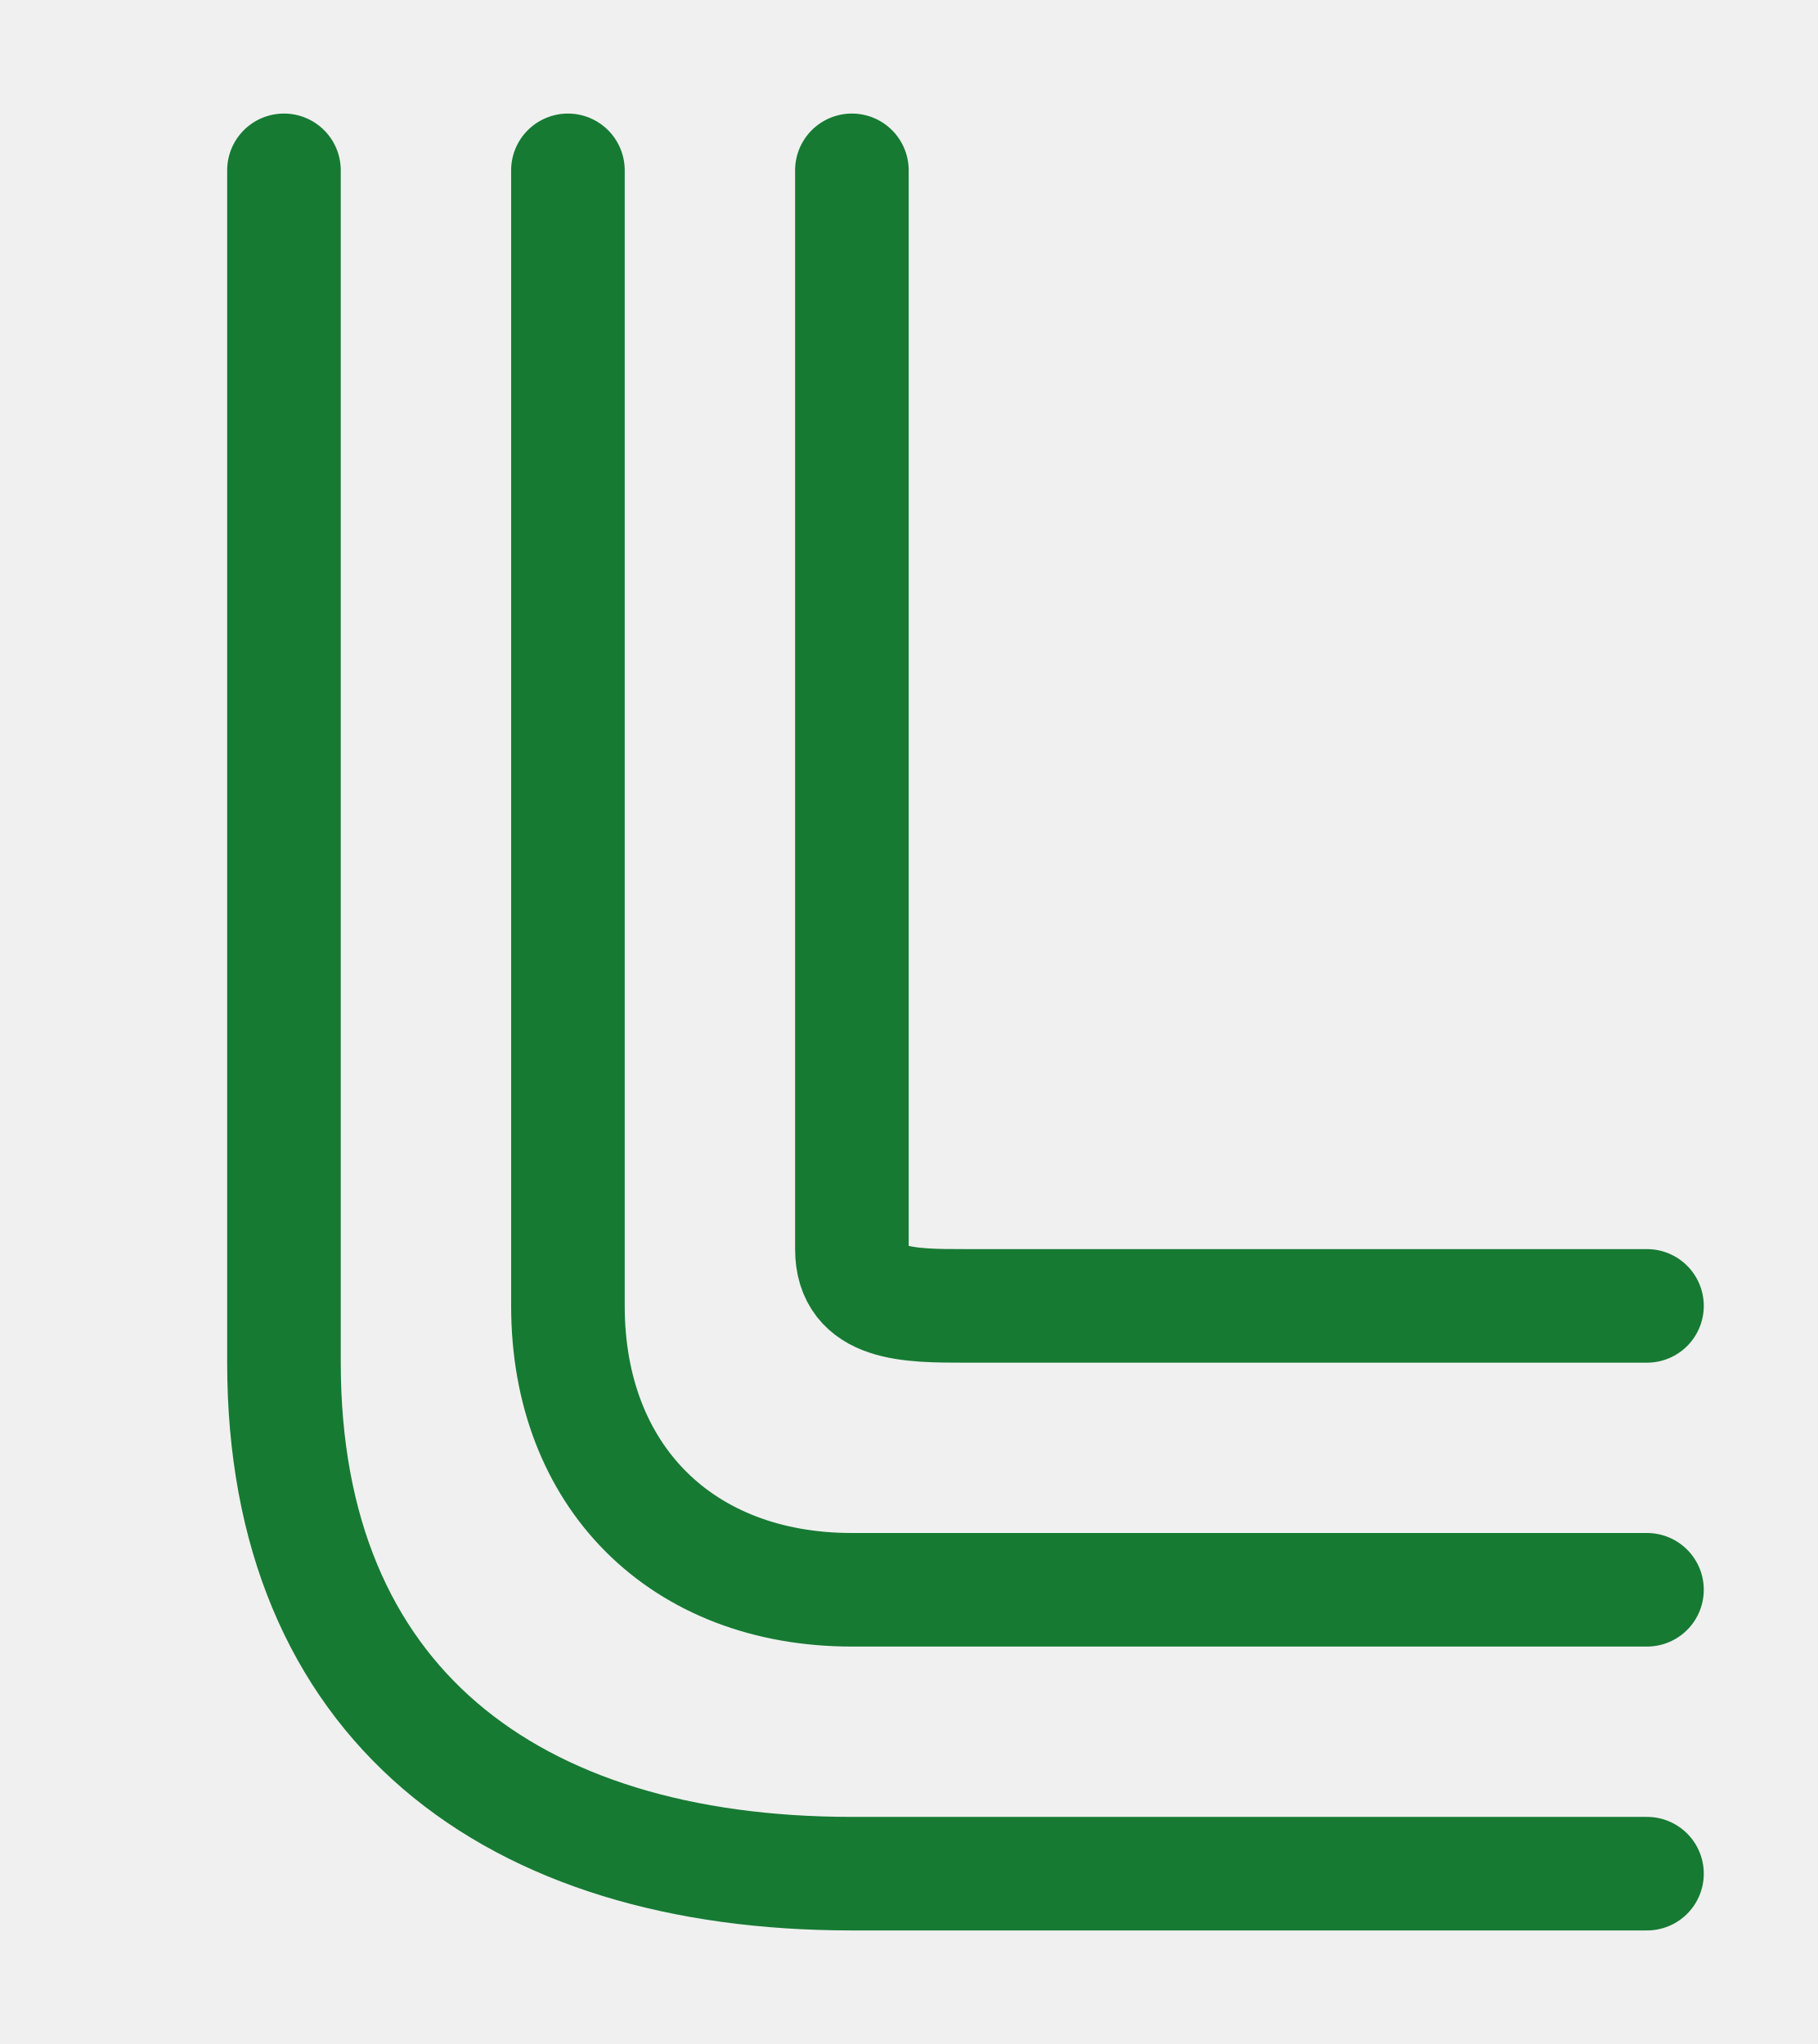
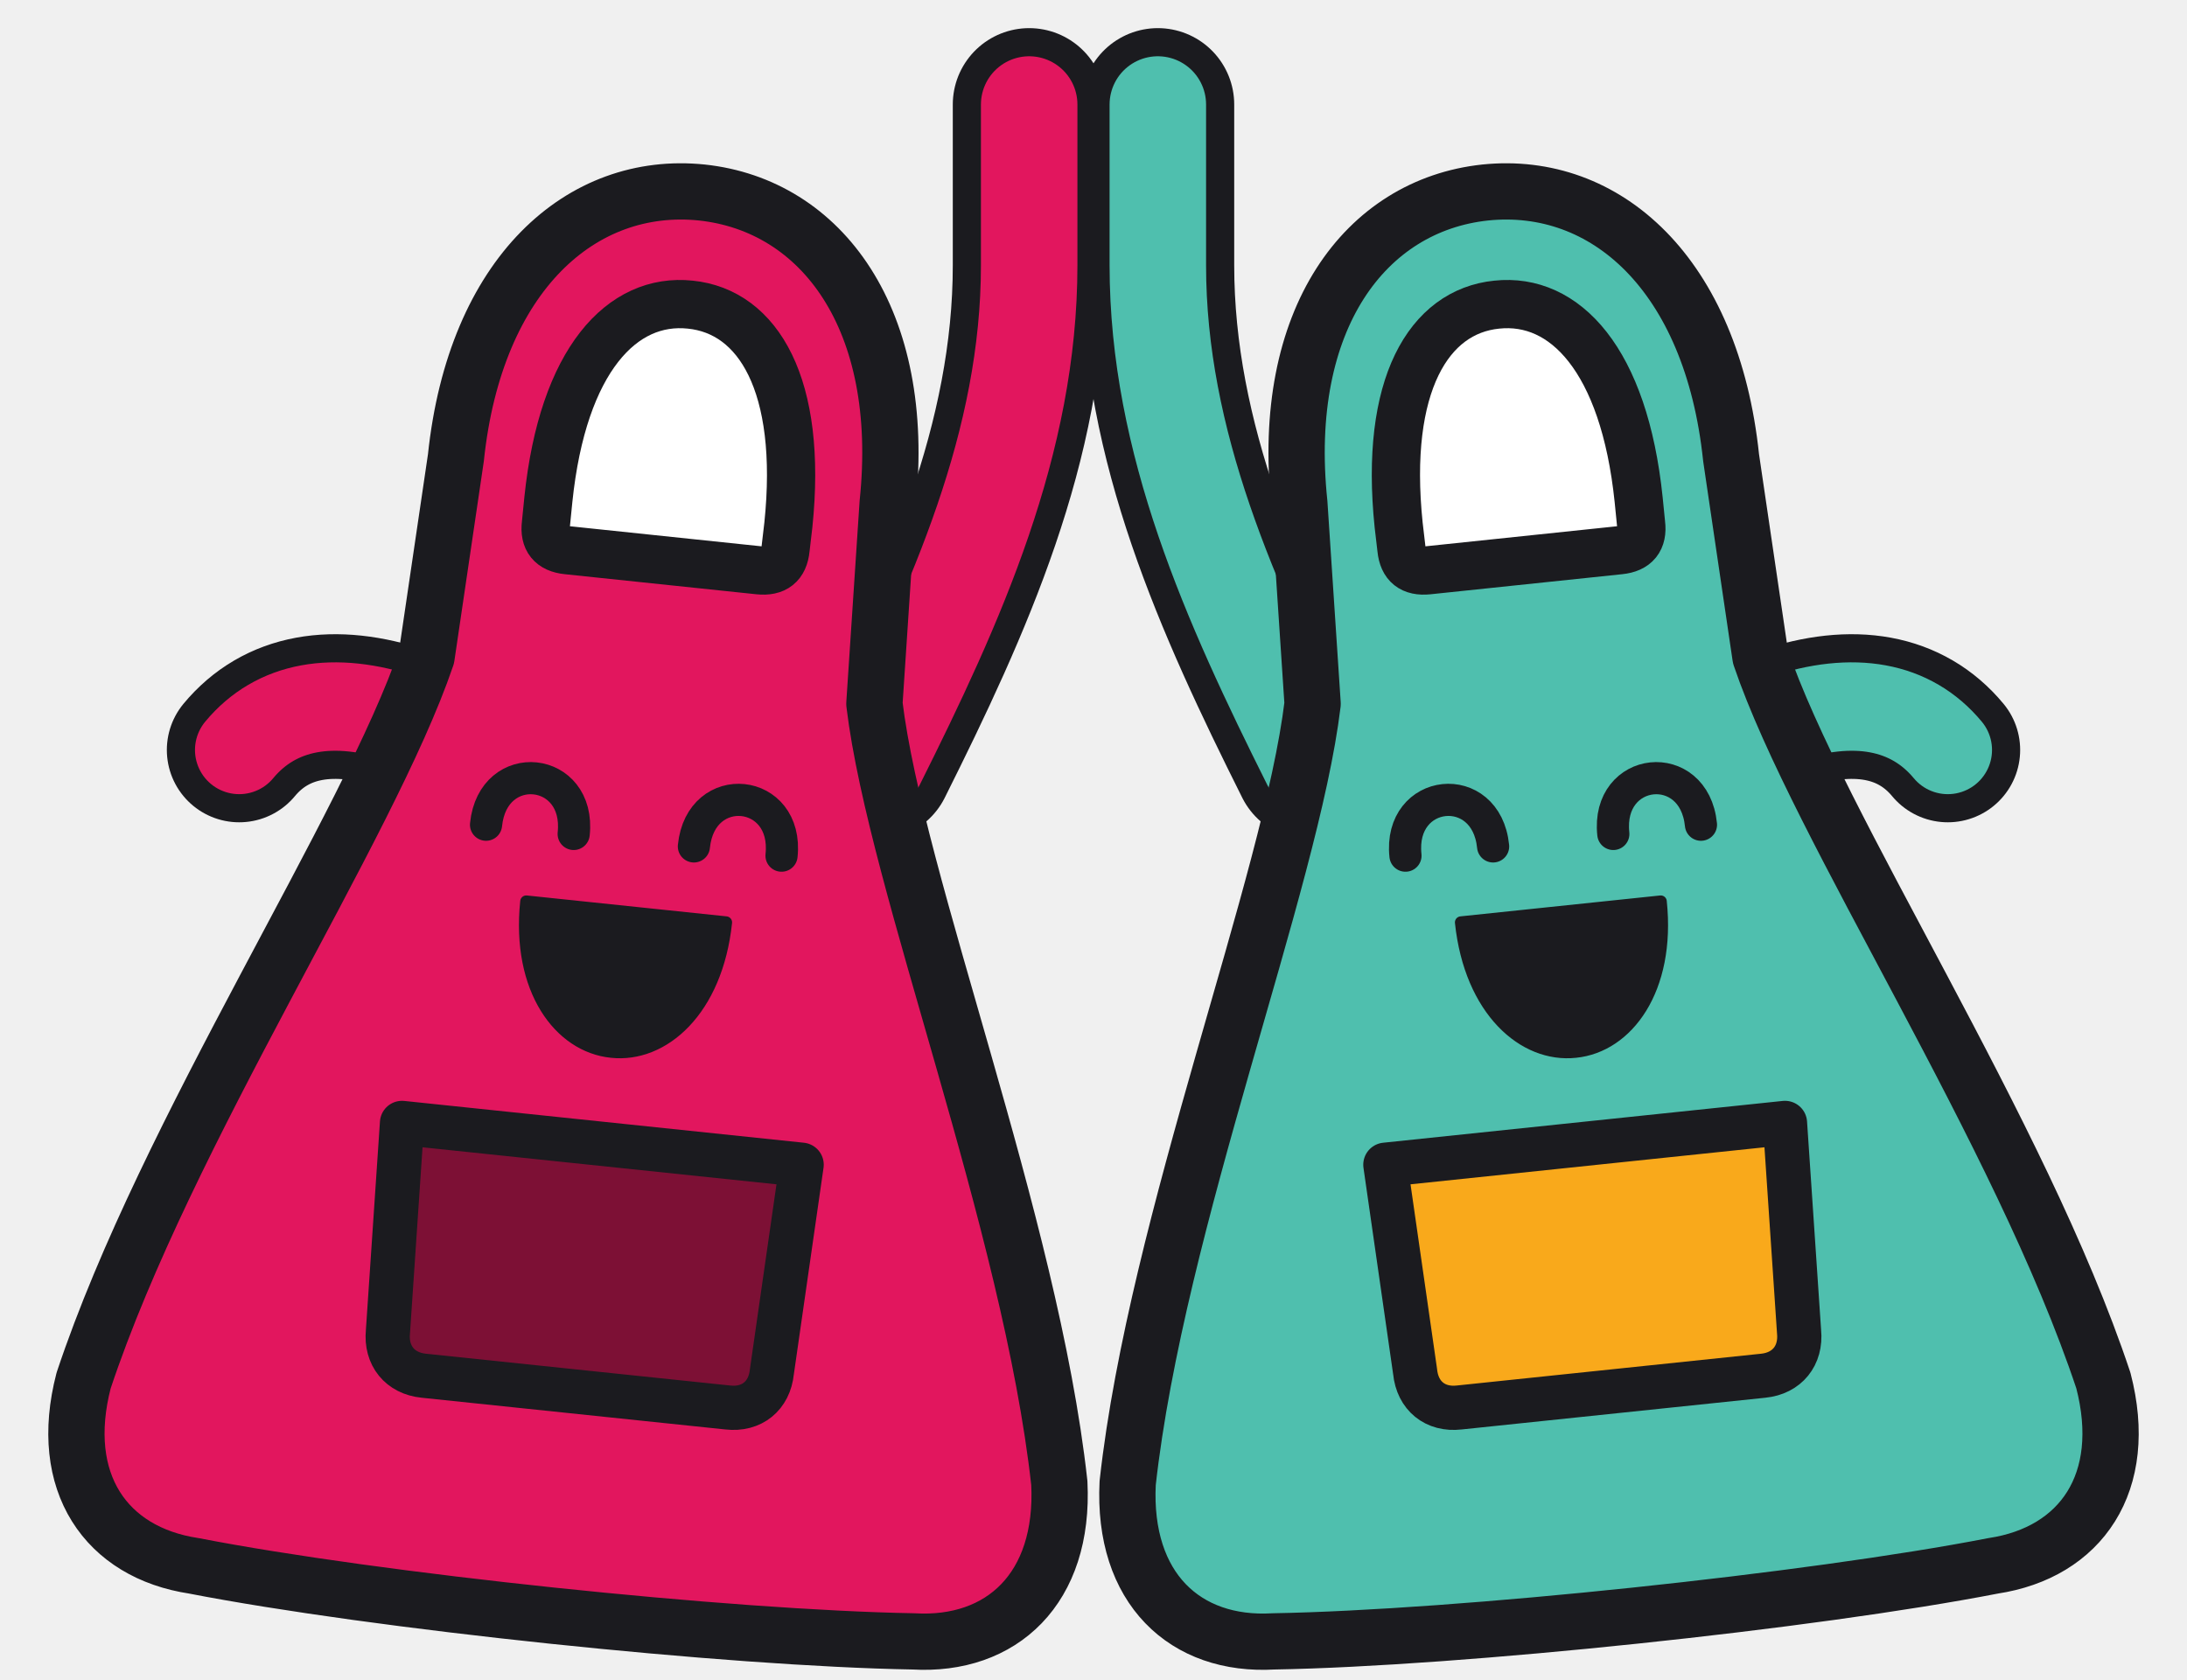
- <svg xmlns="http://www.w3.org/2000/svg" viewBox="0 0 32 36" fill="none">
-   <g stroke="#167A33" stroke-width="2" stroke-linecap="round" stroke-linejoin="round">
-     <path d="M5 3v21c0 6 4 9 10 9h14" />
-     <path d="M10 3v20c0 3 2 5 5 5h14" />
-     <path d="M15 3v19c0 1 1 1 2 1h12" />
-   </g>
+ <svg xmlns="http://www.w3.org/2000/svg" viewBox="28 72 544 418">
+   <path d="M246 262C266 222 284 182 284 138L284 98" fill="none" stroke="#1B1B1F" stroke-width="38" stroke-linecap="round" />
+   <path d="M246 262C266 222 284 182 284 138L284 98" fill="none" stroke="#E2165E" stroke-width="24" stroke-linecap="round" />
+   <path d="M128.5 250.9C111 245 96.7 247.5 87.5 258.6" fill="none" stroke="#1B1B1F" stroke-width="36" stroke-linecap="round" />
+   <path d="M128.5 250.9C111 245 96.7 247.5 87.5 258.6" fill="none" stroke="#E2165E" stroke-width="22" stroke-linecap="round" />
+   <path d="M202.6 119.9C232.4 123.1 253.6 151.4 248.8 197.2L245.5 247.1C250.9 291.9 284.3 375.9 291.5 441C292.8 467.2 277.2 481.7 255.2 480.4C209 479.6 121.5 470.4 76.2 461.6C54.4 458.3 42.2 440.9 48.8 415.5C69.5 353.3 119.6 278.1 134.1 235.4L141.4 185.9C146.2 140.1 172.7 116.8 202.6 119.9Z" fill="#E2165E" stroke="#1B1B1F" stroke-width="14" stroke-linejoin="round" />
+   <path d="M164.4 196.3C168 161.5 182.8 146 199.7 147.8C216.6 149.5 227.7 167.8 224.1 202.6L223.4 208.6C223 212.6 220.8 214.3 216.8 213.9L169.1 208.9C165.1 208.5 163.3 206.3 163.8 202.3Z" fill="#FFFFFF" stroke="#1B1B1F" stroke-width="12" stroke-linejoin="round" />
+   <path d="M148.9 277.2C150.6 260.3 172.5 262.6 170.7 279.5M200.6 282.6C202.3 265.7 224.2 268 222.4 284.9" fill="none" stroke="#1B1B1F" stroke-width="8" stroke-linecap="round" />
+   <path d="M158.9 296.3L208.6 301.5C206.3 323.4 193 335.1 180.1 333.7C167.2 332.4 156.6 318.2 158.9 296.3Z" fill="#1B1B1F" stroke="#1B1B1F" stroke-width="3" stroke-linejoin="round" />
+   <path d="M128 351.4L227.4 361.8L220 413.3C219.4 419.3 215 422.9 209 422.2L133.4 414.3C127.5 413.7 123.9 409.3 124.5 403.3Z" fill="#7D1035" stroke="#1B1B1F" stroke-width="11" stroke-linejoin="round" />
+   <path d="M354 262C334 222 316 182 316 138L316 98" fill="none" stroke="#1B1B1F" stroke-width="38" stroke-linecap="round" />
+   <path d="M354 262C334 222 316 182 316 138L316 98" fill="none" stroke="#4FBFAE" stroke-width="24" stroke-linecap="round" />
+   <path d="M471.5 250.9C489 245 503.3 247.5 512.5 258.6" fill="none" stroke="#1B1B1F" stroke-width="36" stroke-linecap="round" />
+   <path d="M471.5 250.9C489 245 503.3 247.5 512.5 258.6" fill="none" stroke="#4FBFAE" stroke-width="22" stroke-linecap="round" />
+   <path d="M397.4 119.9C367.6 123.1 346.4 151.4 351.2 197.2L354.5 247.1C349.1 291.9 315.7 375.9 308.5 441C307.2 467.2 322.8 481.7 344.8 480.4C391 479.6 478.5 470.4 523.8 461.6C545.6 458.3 557.8 440.9 551.2 415.5C530.5 353.3 480.4 278.1 465.9 235.4L458.6 185.9C453.8 140.1 427.3 116.8 397.4 119.9Z" fill="#4FBFAE" stroke="#1B1B1F" stroke-width="14" stroke-linejoin="round" />
+   <path d="M435.6 196.3C432 161.5 417.2 146 400.3 147.8C383.4 149.5 372.3 167.8 375.9 202.6L376.6 208.6C377 212.6 379.2 214.3 383.2 213.9L430.9 208.9C434.9 208.5 436.7 206.3 436.2 202.3Z" fill="#FFFFFF" stroke="#1B1B1F" stroke-width="12" stroke-linejoin="round" />
+   <path d="M451.1 277.2C449.4 260.3 427.5 262.6 429.3 279.5M399.4 282.6C397.7 265.7 375.8 268 377.6 284.9" fill="none" stroke="#1B1B1F" stroke-width="8" stroke-linecap="round" />
+   <path d="M441.1 296.3L391.4 301.5C393.7 323.4 407 335.1 419.9 333.7C432.8 332.4 443.4 318.2 441.1 296.3Z" fill="#1B1B1F" stroke="#1B1B1F" stroke-width="3" stroke-linejoin="round" />
+   <path d="M472 351.4L372.6 361.8L380 413.3C380.6 419.3 385 422.9 391 422.2L466.6 414.3C472.5 413.7 476.1 409.3 475.5 403.3Z" fill="#F9A91B" stroke="#1B1B1F" stroke-width="11" stroke-linejoin="round" />
</svg>
